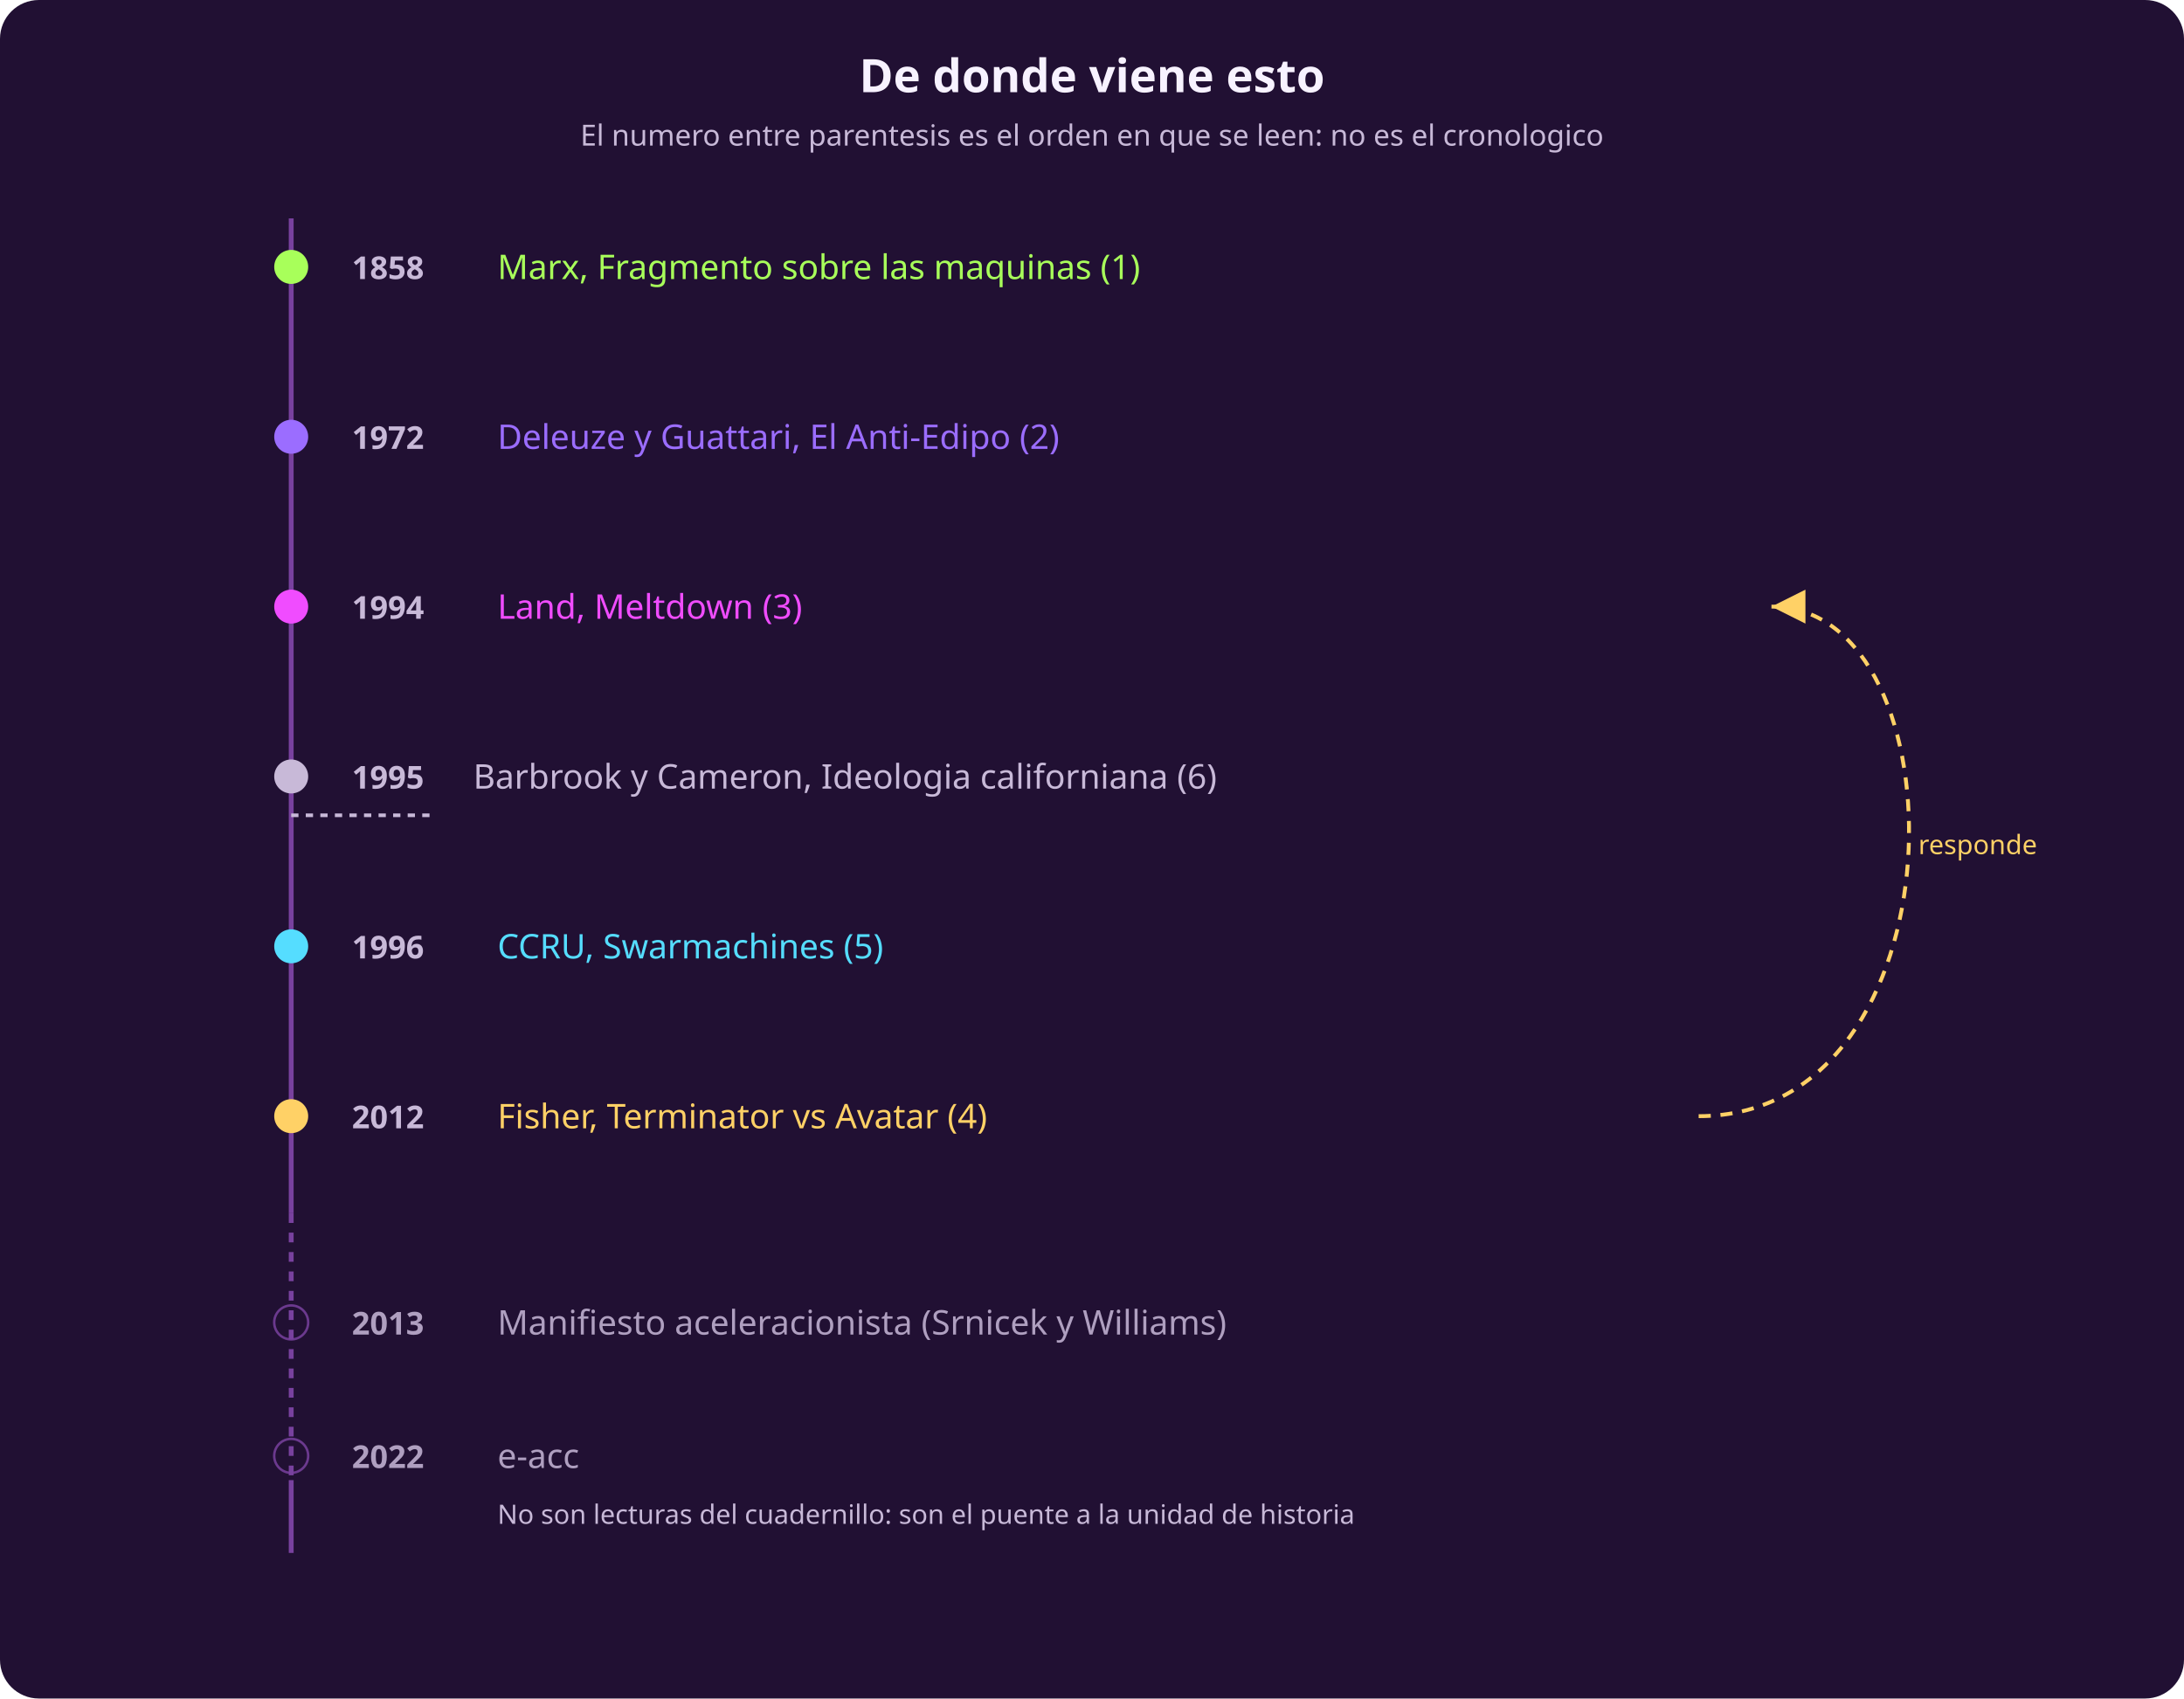
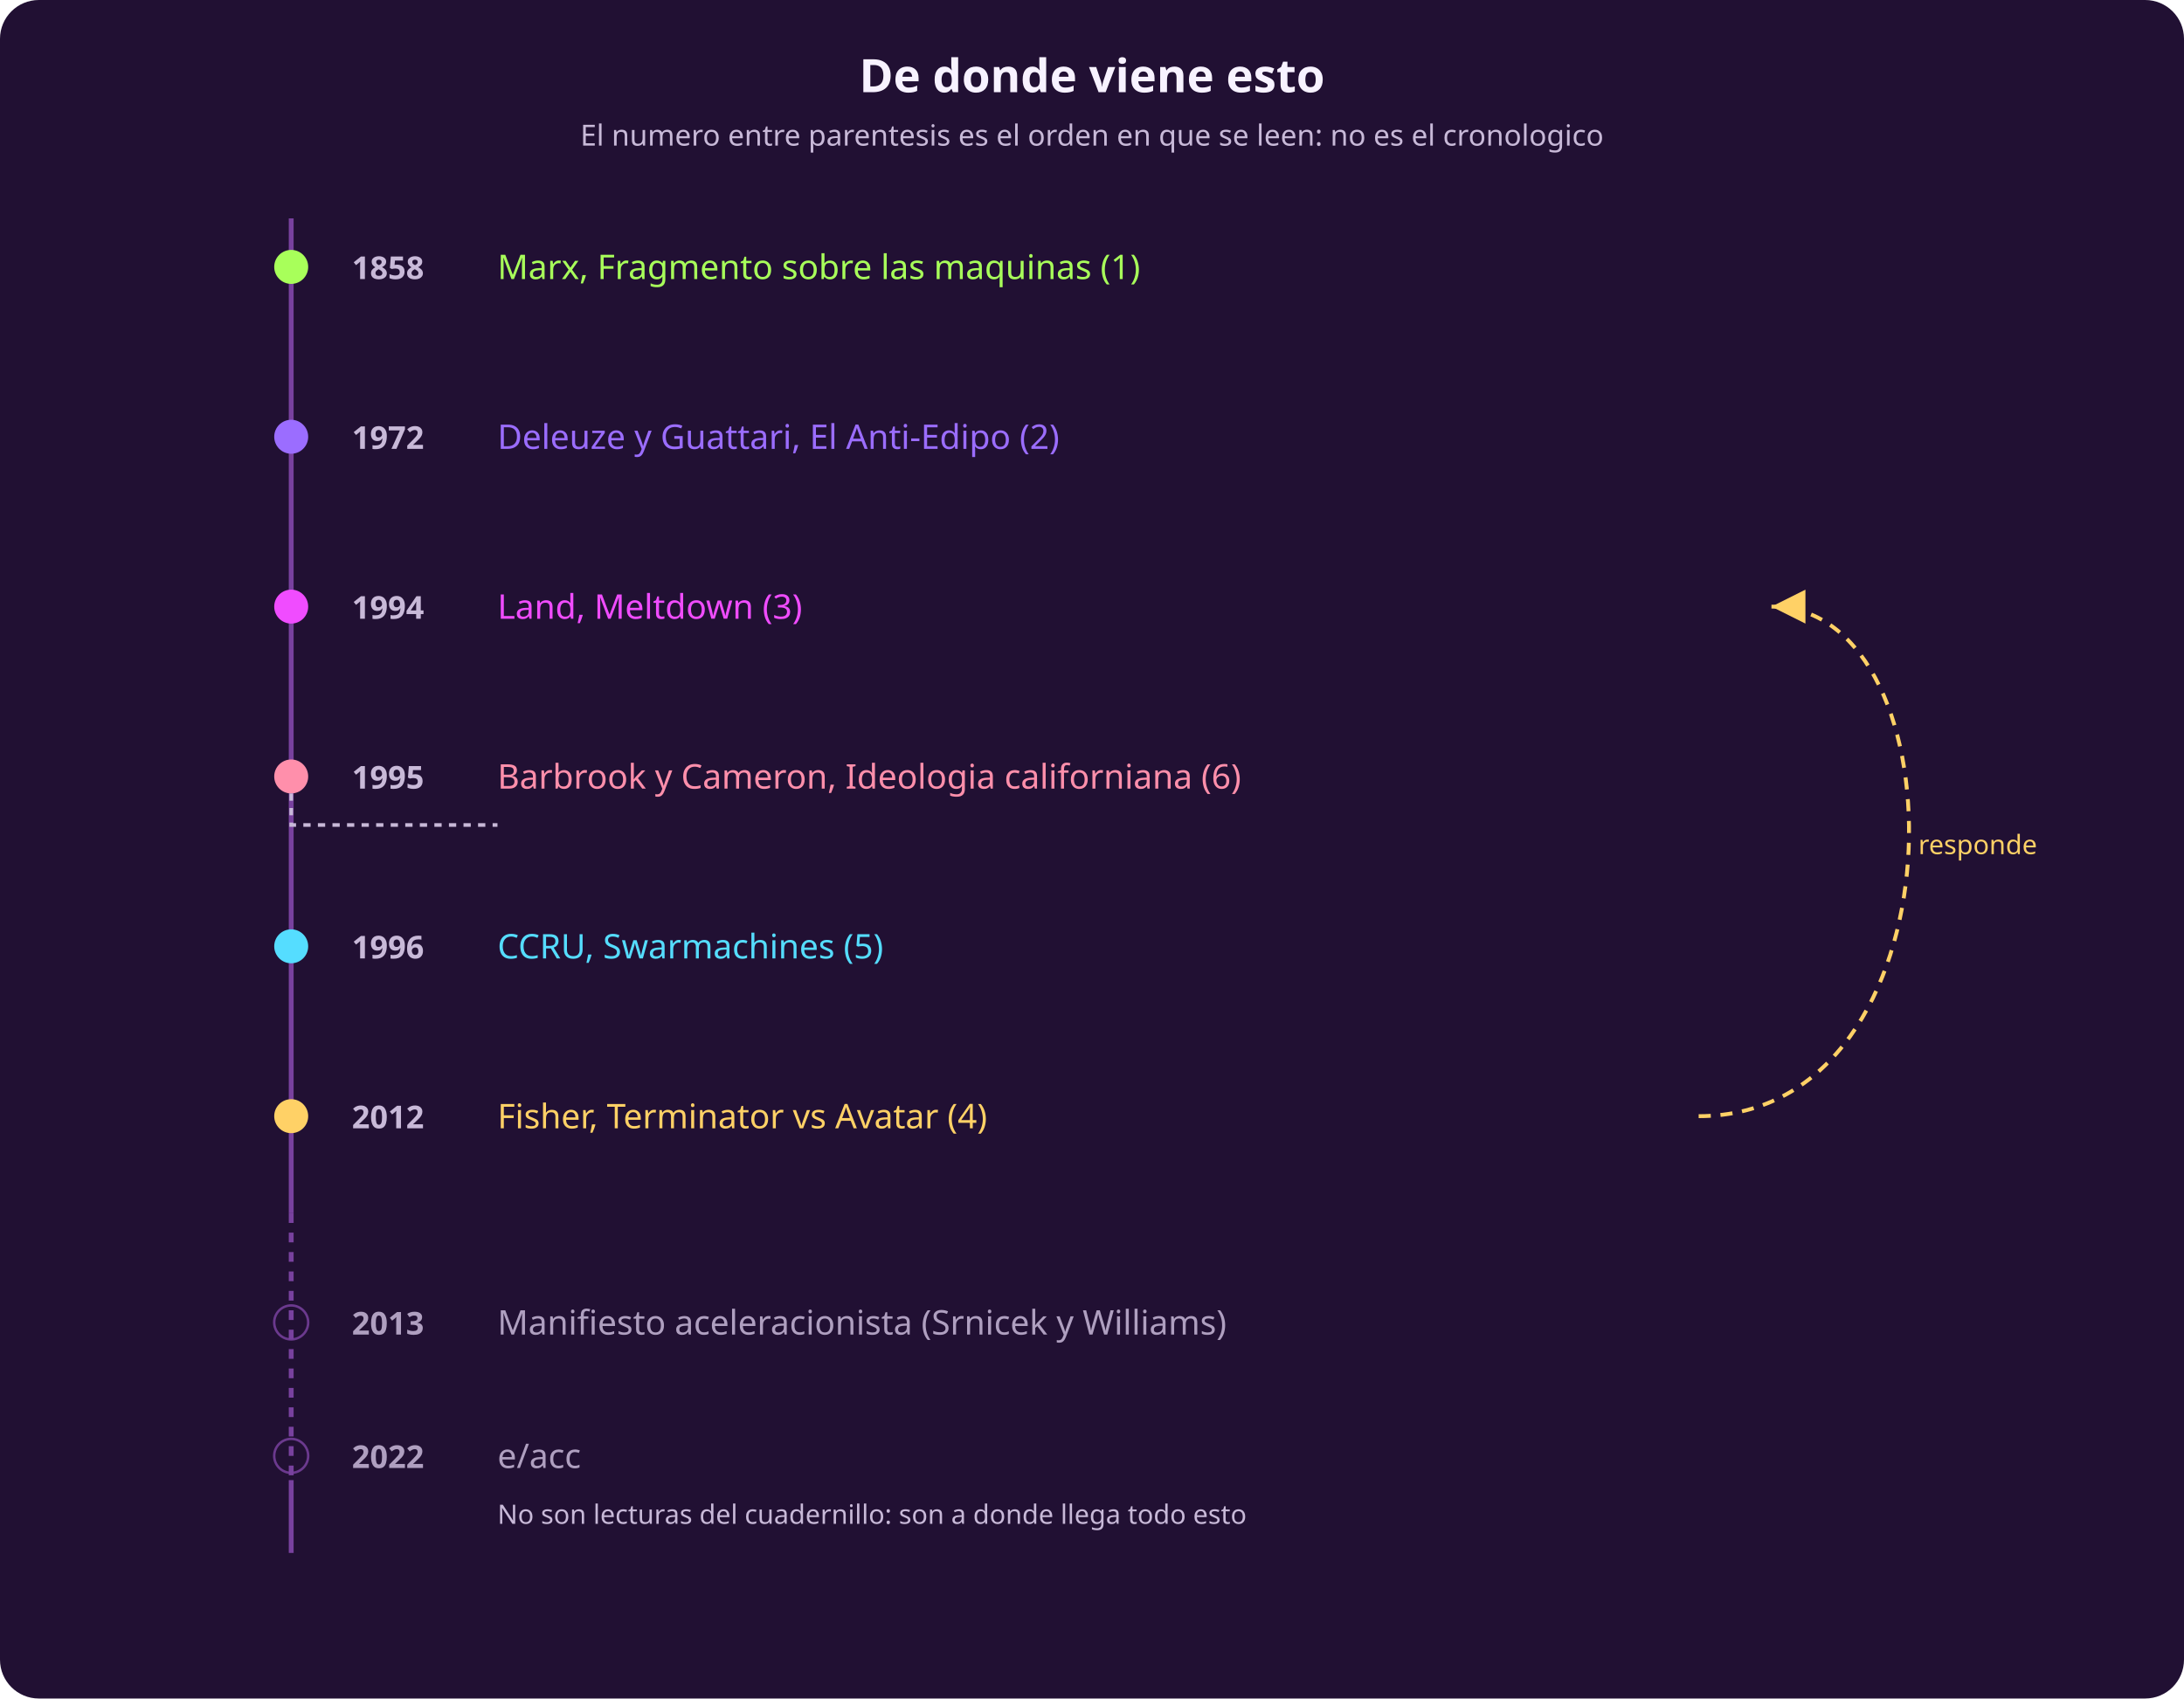
<svg xmlns="http://www.w3.org/2000/svg" width="900" height="700" viewBox="0 0 900 700" role="img" aria-label="Genealogia del aceleracionismo de 1858 a 2022, con el numero de lectura de cada texto en el cuadernillo y una flecha que marca la respuesta de Fisher a Land. El orden de lectura no es el cronologico.">
  <rect x="0" y="0" width="900" height="700" rx="16" fill="#211033" />
  <text x="450" y="38" fill="#f7f2ff" font-family="system-ui, sans-serif" font-size="19" font-weight="600" text-anchor="middle">De donde viene esto</text>
  <text x="450" y="60" fill="#c8b9d8" font-family="system-ui, sans-serif" font-size="12" text-anchor="middle">El numero entre parentesis es el orden en que se leen: no es el cronologico</text>
  <line x1="120" y1="90" x2="120" y2="500" stroke="#78419e" stroke-width="2" />
  <line x1="120" y1="610" x2="120" y2="640" stroke="#78419e" stroke-width="2" />
  <circle cx="120" cy="110" r="7" fill="#a8ff5a" />
  <text x="145" y="115" fill="#c8b9d8" font-family="system-ui, sans-serif" font-size="13" font-weight="600">1858</text>
  <text x="205" y="115" fill="#a8ff5a" font-family="system-ui, sans-serif" font-size="14">Marx, Fragmento sobre las maquinas   (1)</text>
  <circle cx="120" cy="180" r="7" fill="#9b6dff" />
  <text x="145" y="185" fill="#c8b9d8" font-family="system-ui, sans-serif" font-size="13" font-weight="600">1972</text>
  <text x="205" y="185" fill="#9b6dff" font-family="system-ui, sans-serif" font-size="14">Deleuze y Guattari, El Anti-Edipo   (2)</text>
  <circle cx="120" cy="250" r="7" fill="#f04cff" />
  <text x="145" y="255" fill="#c8b9d8" font-family="system-ui, sans-serif" font-size="13" font-weight="600">1994</text>
  <text x="205" y="255" fill="#f04cff" font-family="system-ui, sans-serif" font-size="14">Land, Meltdown   (3)</text>
-   <line x1="120" y1="336" x2="180" y2="336" stroke="#c8b9d8" stroke-dasharray="3 3" stroke-width="1.5" />
-   <circle cx="120" cy="320" r="7" fill="#c8b9d8" />
+   <circle cx="120" cy="320" r="7" fill="#ff8fab" />
+   <path d="M 120 327 L 120 340 L 205 340" fill="none" stroke="#c8b9d8" stroke-width="1.5" stroke-dasharray="3 3" />
  <text x="145" y="325" fill="#c8b9d8" font-family="system-ui, sans-serif" font-size="13" font-weight="600">1995</text>
-   <text x="195" y="325" fill="#c8b9d8" font-family="system-ui, sans-serif" font-size="14">Barbrook y Cameron, Ideologia californiana   (6)</text>
+   <text x="205" y="325" fill="#ff8fab" font-family="system-ui, sans-serif" font-size="14">Barbrook y Cameron, Ideologia californiana   (6)</text>
  <circle cx="120" cy="390" r="7" fill="#55ddff" />
  <text x="145" y="395" fill="#c8b9d8" font-family="system-ui, sans-serif" font-size="13" font-weight="600">1996</text>
  <text x="205" y="395" fill="#55ddff" font-family="system-ui, sans-serif" font-size="14">CCRU, Swarmachines   (5)</text>
  <circle cx="120" cy="460" r="7" fill="#ffd166" />
  <text x="145" y="465" fill="#c8b9d8" font-family="system-ui, sans-serif" font-size="13" font-weight="600">2012</text>
  <text x="205" y="465" fill="#ffd166" font-family="system-ui, sans-serif" font-size="14">Fisher, Terminator vs Avatar   (4)</text>
  <line x1="120" y1="500" x2="120" y2="610" stroke="#78419e" stroke-width="2" stroke-dasharray="4 4" />
  <g opacity="0.85">
    <circle cx="120" cy="545" r="7" fill="none" stroke="#78419e" />
    <text x="145" y="550" fill="#c8b9d8" font-family="system-ui, sans-serif" font-size="13" font-weight="600">2013</text>
    <text x="205" y="550" fill="#c8b9d8" font-family="system-ui, sans-serif" font-size="14">Manifiesto aceleracionista (Srnicek y Williams)</text>
  </g>
  <g opacity="0.85">
    <circle cx="120" cy="600" r="7" fill="none" stroke="#78419e" />
    <text x="145" y="605" fill="#c8b9d8" font-family="system-ui, sans-serif" font-size="13" font-weight="600">2022</text>
-     <text x="205" y="605" fill="#c8b9d8" font-family="system-ui, sans-serif" font-size="14">e-acc</text>
+     <text x="205" y="605" fill="#c8b9d8" font-family="system-ui, sans-serif" font-size="14">e/acc</text>
  </g>
-   <text x="205" y="628" fill="#c8b9d8" font-family="system-ui, sans-serif" font-size="11">No son lecturas del cuadernillo: son el puente a la unidad de historia</text>
+   <text x="205" y="628" fill="#c8b9d8" font-family="system-ui, sans-serif" font-size="11">No son lecturas del cuadernillo: son a donde llega todo esto</text>
  <path d="M 700 460 C 810 460 810 250 730 250" fill="none" stroke="#ffd166" stroke-width="1.6" stroke-dasharray="5 4" />
  <polygon points="730,250 744,243 744,257" fill="#ffd166" />
  <text x="815" y="352" fill="#ffd166" font-family="system-ui, sans-serif" font-size="11" text-anchor="middle">responde</text>
</svg>
